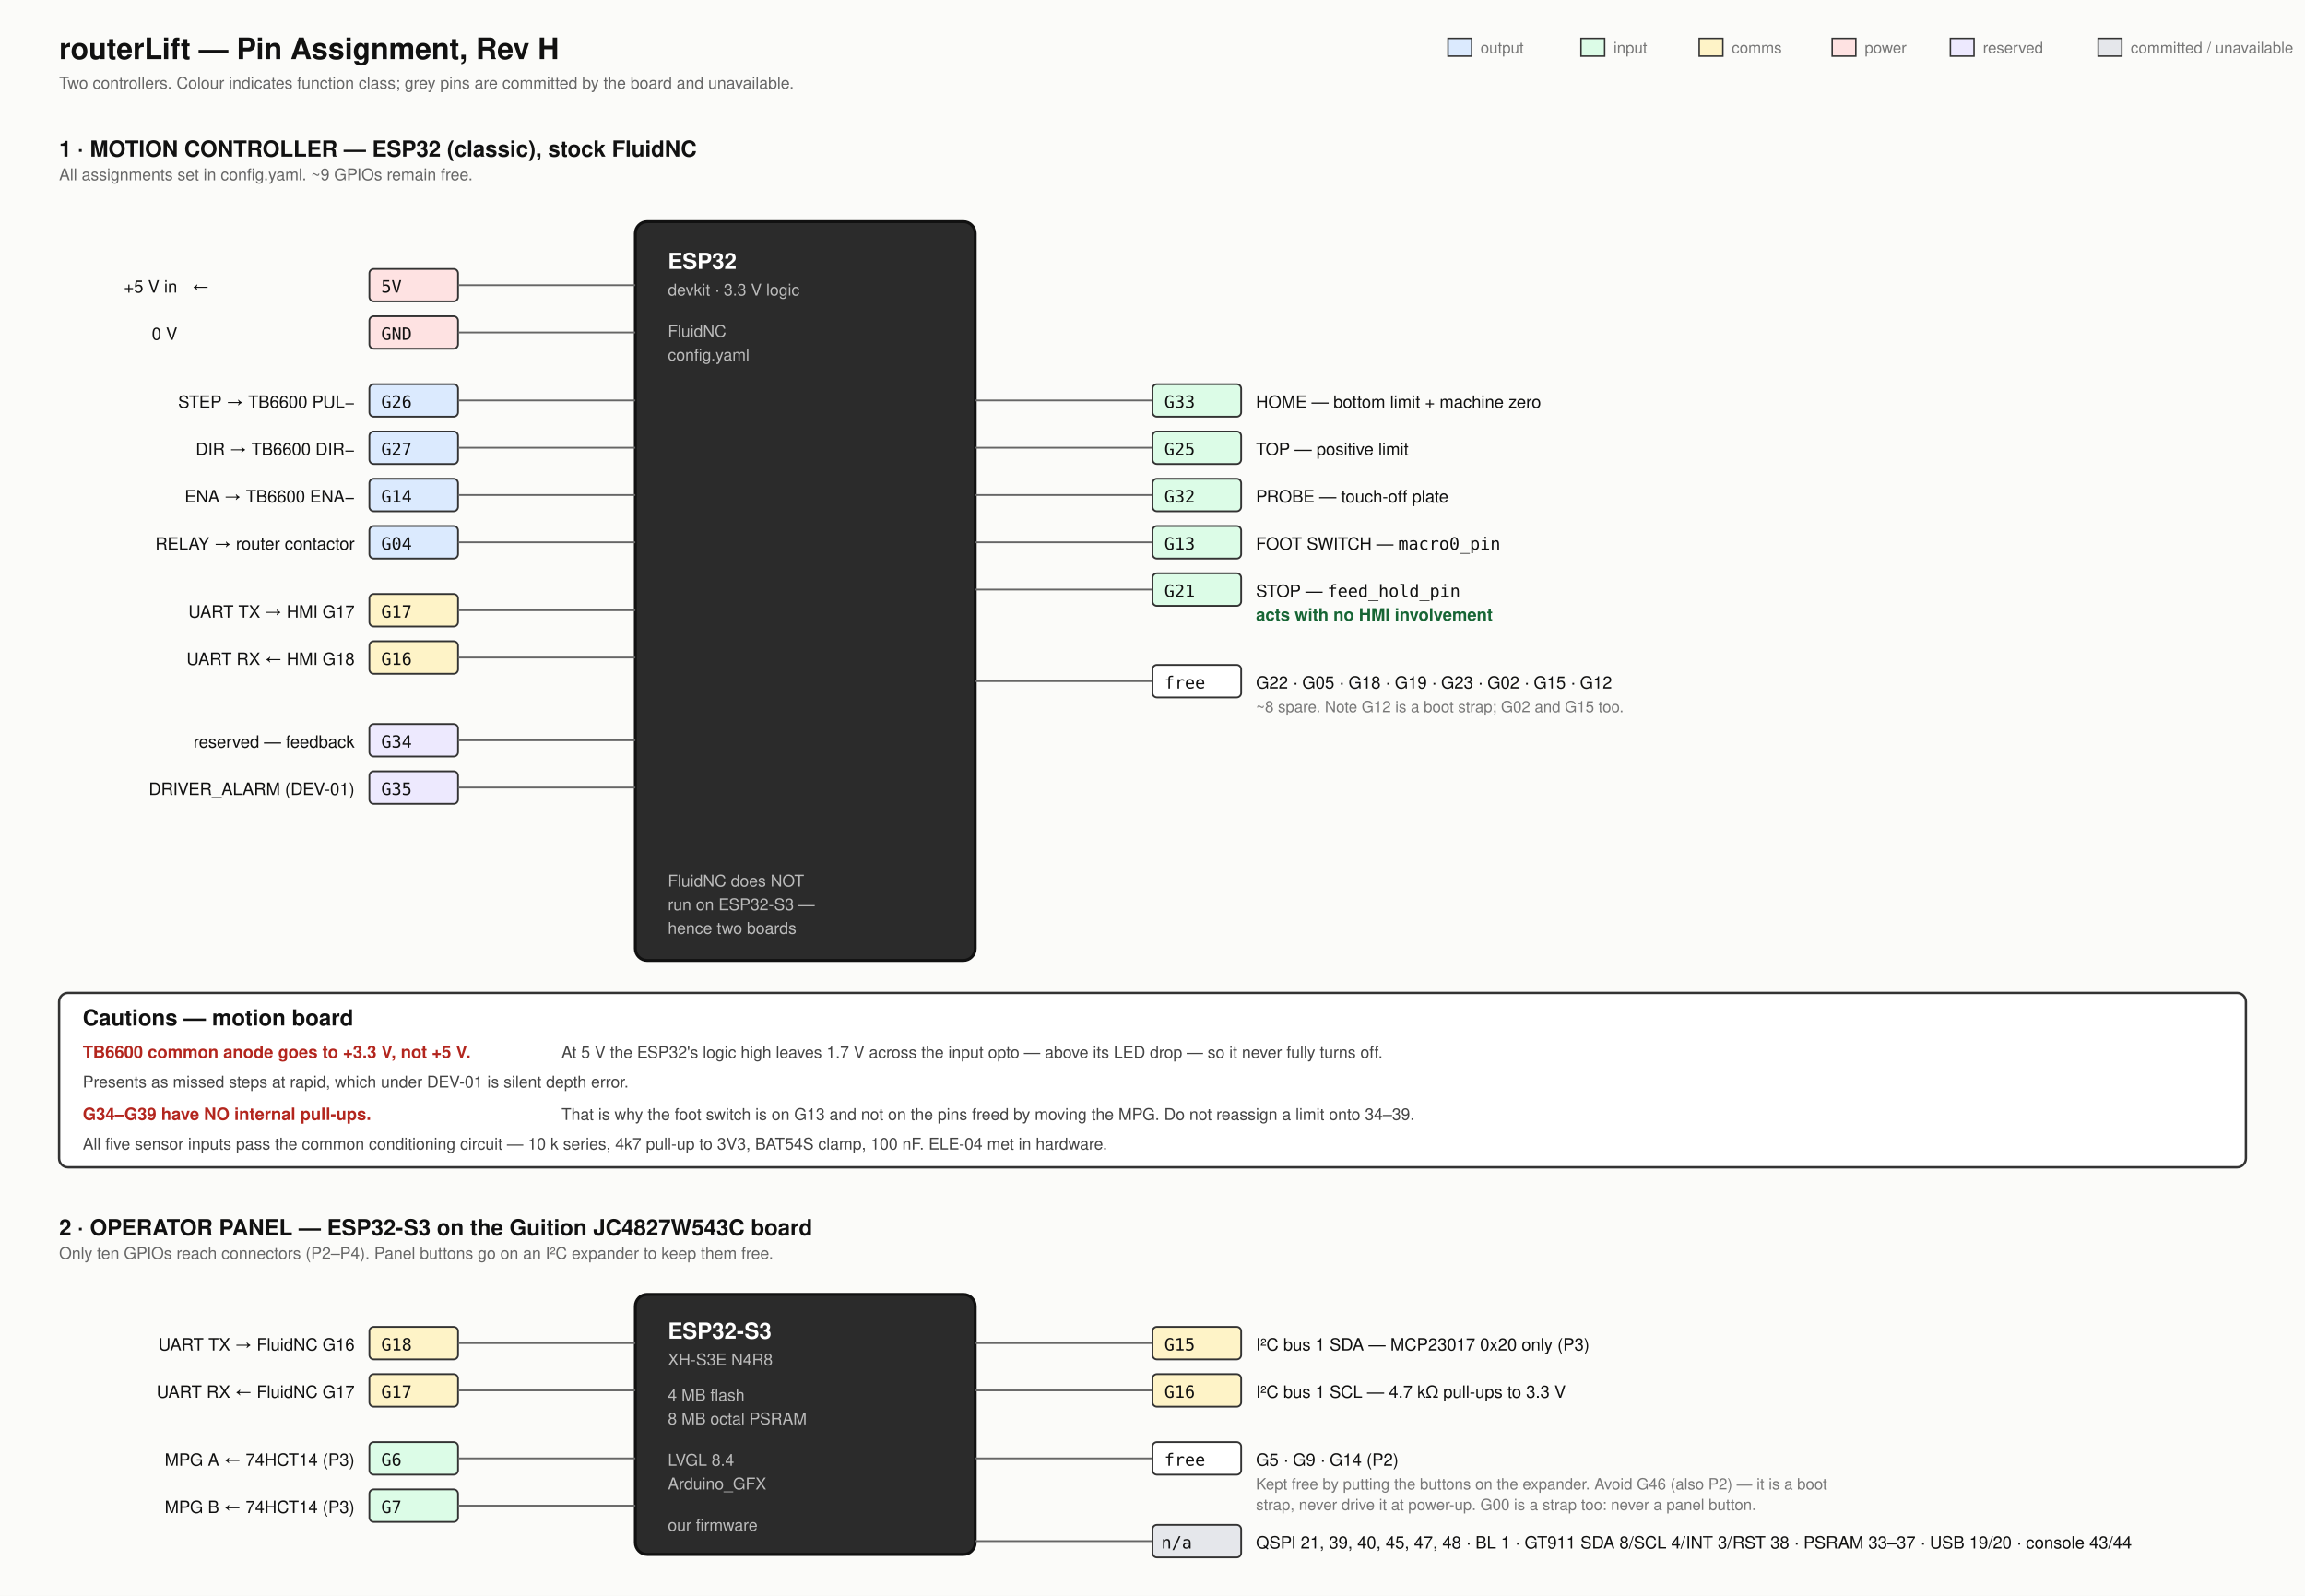
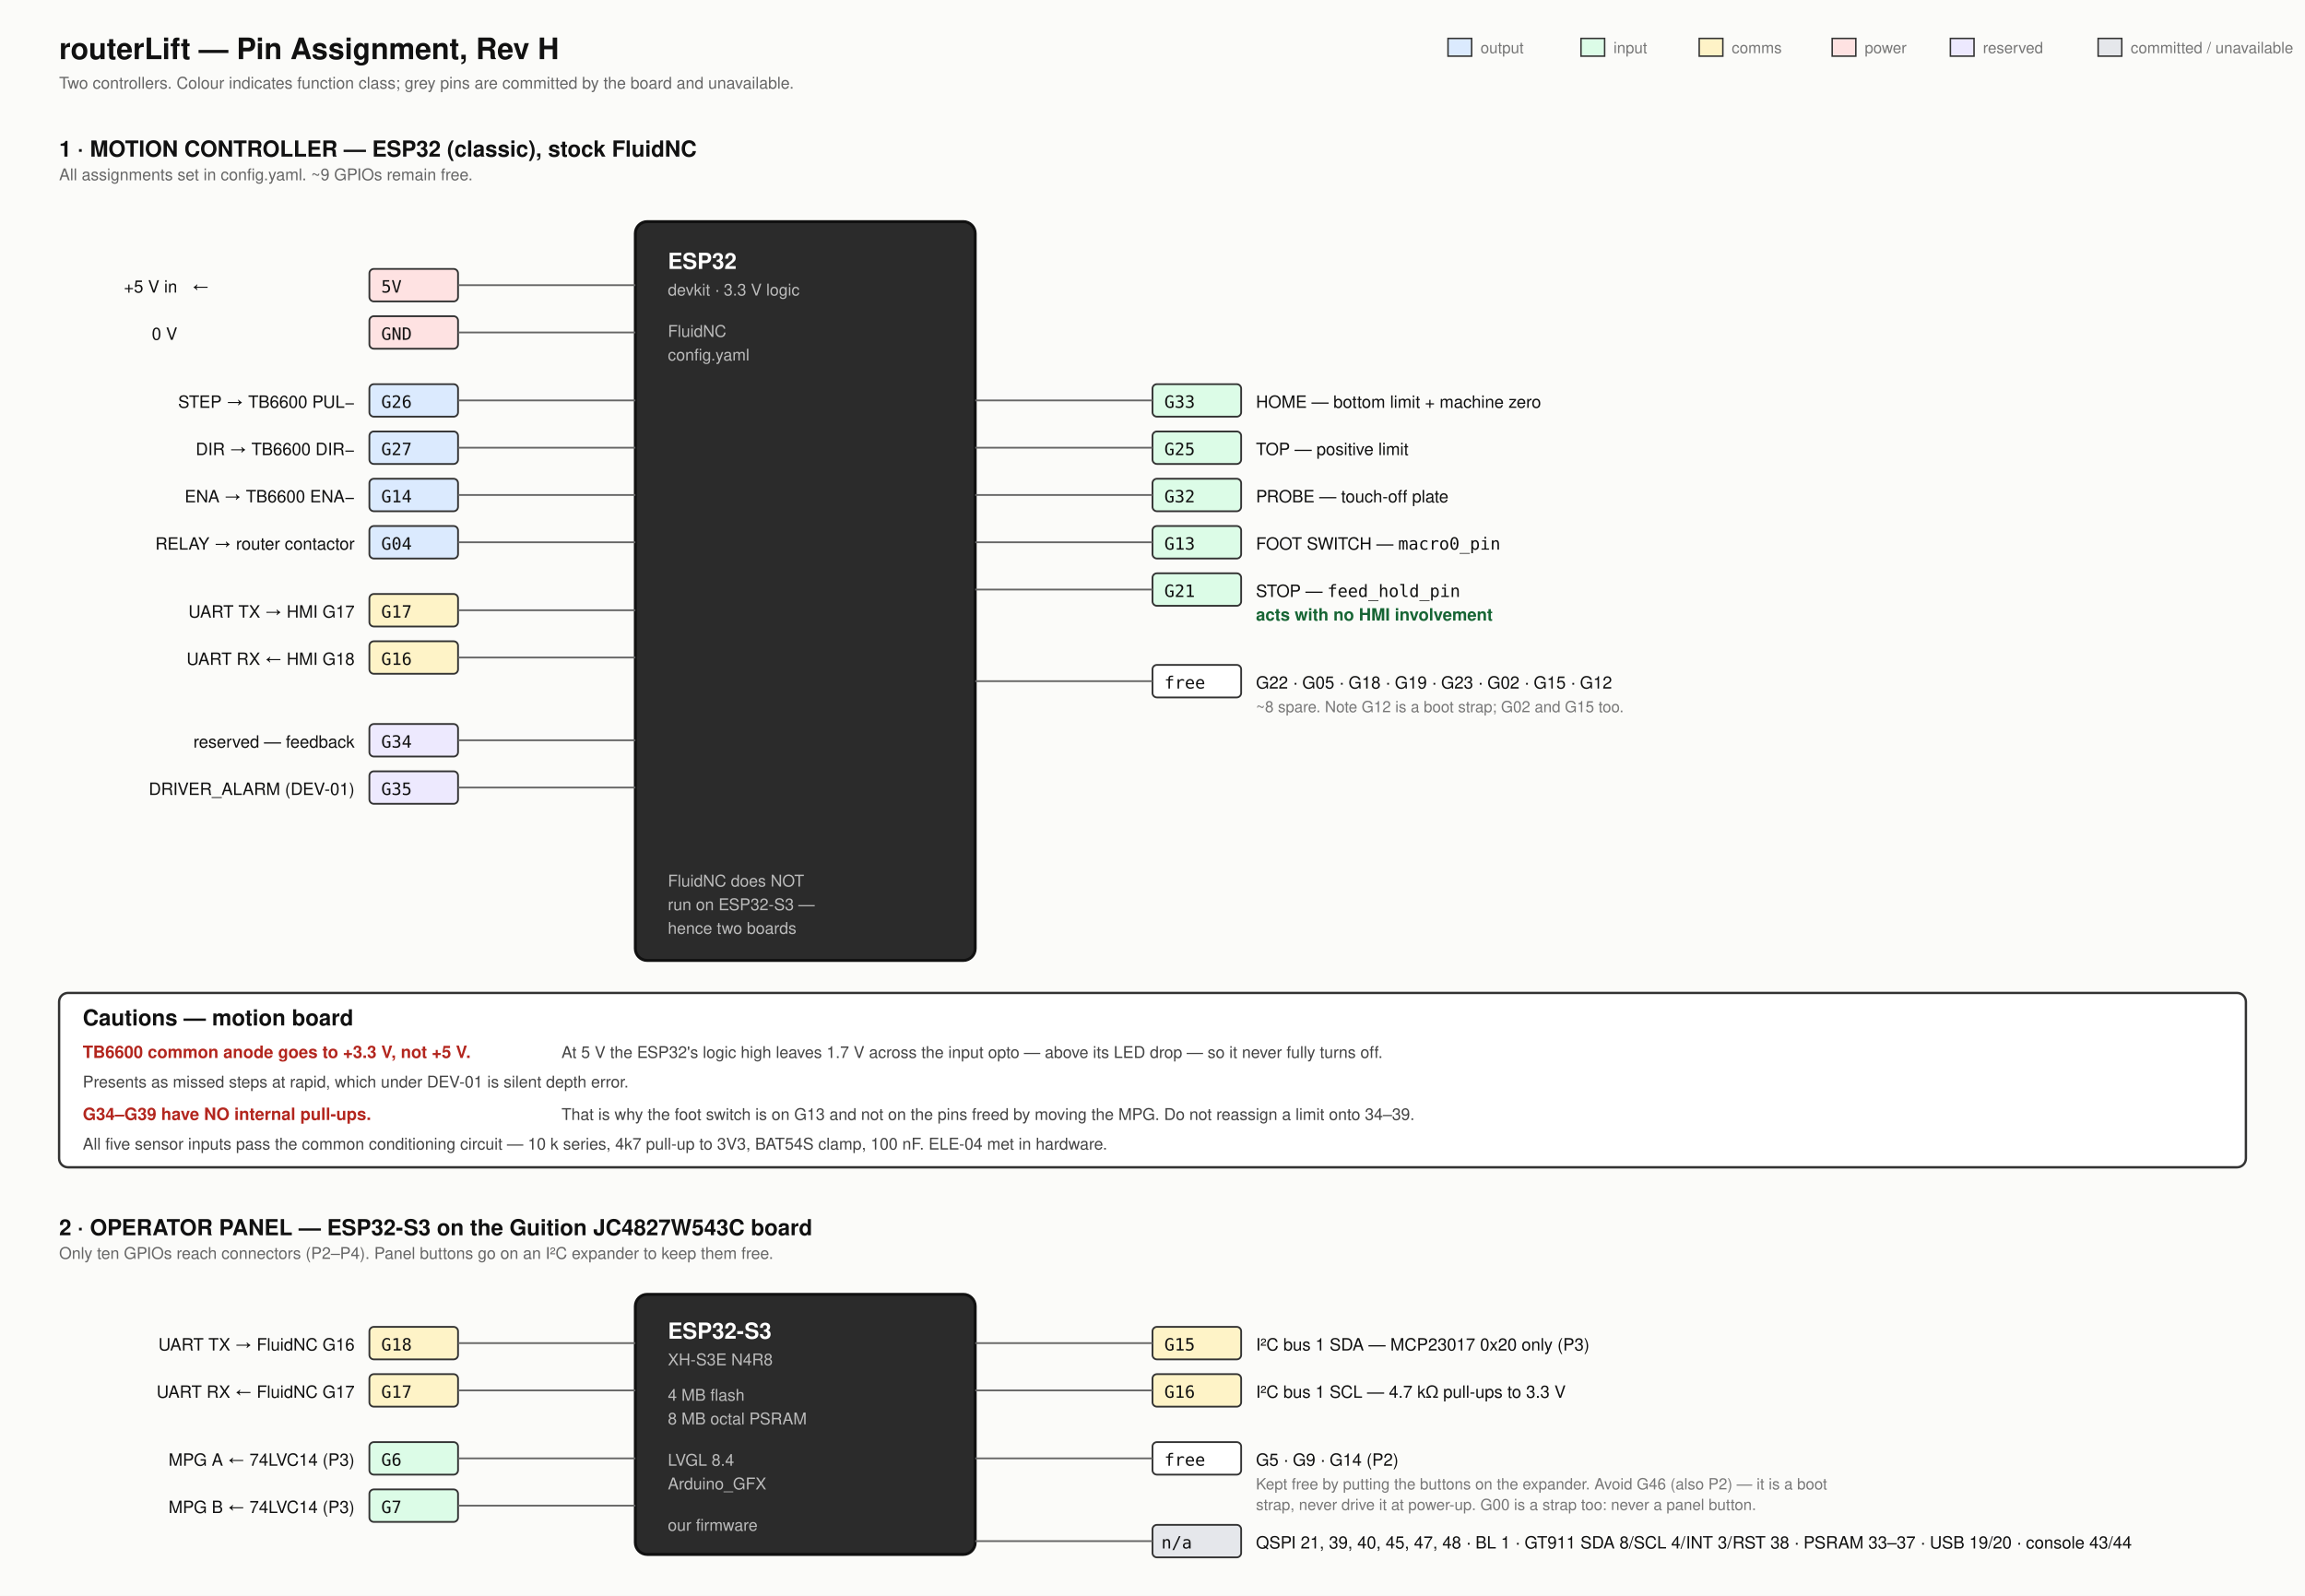
<svg xmlns="http://www.w3.org/2000/svg" viewBox="0 0 1560 1080" width="1560" height="1080" font-family="Helvetica, Arial, sans-serif">
  <style>
  .bg{fill:#fbfbf9}
  .chip{fill:#2b2b2b;stroke:#111;stroke-width:2;rx:8}
  .chiptxt{fill:#fff;font-size:15px;font-weight:700}
  .chipsub{fill:#bbb;font-size:11px}
  .pinbox{stroke:#333;stroke-width:1.2;rx:3}
  .pn{font-size:11.5px;font-family:ui-monospace,Menlo,Consolas,monospace;fill:#111}
  .fn{font-size:11.5px;fill:#111}
  .lead{stroke:#666;stroke-width:1.2}
  .ttl{font-size:20px;font-weight:700;fill:#111}
  .hdr{font-size:15px;font-weight:700;fill:#111}
  .sub{font-size:11px;fill:#666}
  .tiny{font-size:10.5px;fill:#777}
  .note{font-size:11px;fill:#444}
  .warn{font-size:11.5px;fill:#b3261e;font-weight:700}
  .ok{font-size:11.5px;fill:#166534;font-weight:700}
  .box{fill:#fff;stroke:#333;stroke-width:1.6;rx:6}
</style>
  <rect class="bg" x="0" y="0" width="1560" height="1080" />
  <text x="40" y="40" class="ttl">routerLift — Pin Assignment, Rev H</text>
  <text x="40" y="60" class="sub">Two controllers. Colour indicates function class; grey pins are committed by the board and unavailable.</text>
  <g transform="translate(980,26)">
    <rect x="0" y="0" width="16" height="12" fill="#dbeafe" stroke="#333" stroke-width="1" />
    <text x="22" y="10" class="tiny">output</text>
    <rect x="90" y="0" width="16" height="12" fill="#dcfce7" stroke="#333" stroke-width="1" />
    <text x="112" y="10" class="tiny">input</text>
    <rect x="170" y="0" width="16" height="12" fill="#fef3c7" stroke="#333" stroke-width="1" />
    <text x="192" y="10" class="tiny">comms</text>
    <rect x="260" y="0" width="16" height="12" fill="#fee2e2" stroke="#333" stroke-width="1" />
    <text x="282" y="10" class="tiny">power</text>
    <rect x="340" y="0" width="16" height="12" fill="#ede9fe" stroke="#333" stroke-width="1" />
    <text x="362" y="10" class="tiny">reserved</text>
    <rect x="440" y="0" width="16" height="12" fill="#e5e7eb" stroke="#333" stroke-width="1" />
    <text x="462" y="10" class="tiny">committed / unavailable</text>
  </g>
  <text x="40" y="106" class="hdr">1 · MOTION CONTROLLER — ESP32 (classic), stock FluidNC</text>
  <text x="40" y="122" class="sub">All assignments set in config.yaml. ~9 GPIOs remain free.</text>
  <rect class="chip" x="430" y="150" width="230" height="500" />
  <text x="452" y="182" class="chiptxt">ESP32</text>
  <text x="452" y="200" class="chipsub">devkit · 3.3 V logic</text>
  <text x="452" y="228" class="chipsub">FluidNC</text>
  <text x="452" y="244" class="chipsub">config.yaml</text>
  <text x="452" y="600" class="chipsub">FluidNC does NOT</text>
  <text x="452" y="616" class="chipsub">run on ESP32-S3 —</text>
  <text x="452" y="632" class="chipsub">hence two boards</text>
  <g>
    <rect class="pinbox" x="250" y="182" width="60" height="22" fill="#fee2e2" />
    <text x="258" y="198" class="pn">5V</text>
    <line class="lead" x1="310" y1="193" x2="430" y2="193" />
    <text x="120" y="198" class="fn" text-anchor="end">+5 V in</text>
    <text x="130" y="198" class="fn">←</text>
    <rect class="pinbox" x="250" y="214" width="60" height="22" fill="#fee2e2" />
    <text x="258" y="230" class="pn">GND</text>
    <line class="lead" x1="310" y1="225" x2="430" y2="225" />
    <text x="120" y="230" class="fn" text-anchor="end">0 V</text>
    <rect class="pinbox" x="250" y="260" width="60" height="22" fill="#dbeafe" />
    <text x="258" y="276" class="pn">G26</text>
    <line class="lead" x1="310" y1="271" x2="430" y2="271" />
    <text x="240" y="276" class="fn" text-anchor="end">STEP → TB6600 PUL−</text>
    <rect class="pinbox" x="250" y="292" width="60" height="22" fill="#dbeafe" />
    <text x="258" y="308" class="pn">G27</text>
    <line class="lead" x1="310" y1="303" x2="430" y2="303" />
    <text x="240" y="308" class="fn" text-anchor="end">DIR → TB6600 DIR−</text>
    <rect class="pinbox" x="250" y="324" width="60" height="22" fill="#dbeafe" />
    <text x="258" y="340" class="pn">G14</text>
    <line class="lead" x1="310" y1="335" x2="430" y2="335" />
    <text x="240" y="340" class="fn" text-anchor="end">ENA → TB6600 ENA−</text>
    <rect class="pinbox" x="250" y="356" width="60" height="22" fill="#dbeafe" />
    <text x="258" y="372" class="pn">G04</text>
    <line class="lead" x1="310" y1="367" x2="430" y2="367" />
    <text x="240" y="372" class="fn" text-anchor="end">RELAY → router contactor</text>
    <rect class="pinbox" x="250" y="402" width="60" height="22" fill="#fef3c7" />
    <text x="258" y="418" class="pn">G17</text>
    <line class="lead" x1="310" y1="413" x2="430" y2="413" />
    <text x="240" y="418" class="fn" text-anchor="end">UART TX → HMI G17</text>
    <rect class="pinbox" x="250" y="434" width="60" height="22" fill="#fef3c7" />
    <text x="258" y="450" class="pn">G16</text>
    <line class="lead" x1="310" y1="445" x2="430" y2="445" />
    <text x="240" y="450" class="fn" text-anchor="end">UART RX ← HMI G18</text>
    <rect class="pinbox" x="250" y="490" width="60" height="22" fill="#ede9fe" />
    <text x="258" y="506" class="pn">G34</text>
    <line class="lead" x1="310" y1="501" x2="430" y2="501" />
    <text x="240" y="506" class="fn" text-anchor="end">reserved — feedback</text>
    <rect class="pinbox" x="250" y="522" width="60" height="22" fill="#ede9fe" />
    <text x="258" y="538" class="pn">G35</text>
    <line class="lead" x1="310" y1="533" x2="430" y2="533" />
    <text x="240" y="538" class="fn" text-anchor="end">DRIVER_ALARM (DEV-01)</text>
  </g>
  <g>
    <rect class="pinbox" x="780" y="260" width="60" height="22" fill="#dcfce7" />
    <text x="788" y="276" class="pn">G33</text>
    <line class="lead" x1="660" y1="271" x2="780" y2="271" />
    <text x="850" y="276" class="fn">HOME — bottom limit + machine zero</text>
    <rect class="pinbox" x="780" y="292" width="60" height="22" fill="#dcfce7" />
    <text x="788" y="308" class="pn">G25</text>
    <line class="lead" x1="660" y1="303" x2="780" y2="303" />
    <text x="850" y="308" class="fn">TOP — positive limit</text>
    <rect class="pinbox" x="780" y="324" width="60" height="22" fill="#dcfce7" />
    <text x="788" y="340" class="pn">G32</text>
    <line class="lead" x1="660" y1="335" x2="780" y2="335" />
    <text x="850" y="340" class="fn">PROBE — touch-off plate</text>
    <rect class="pinbox" x="780" y="356" width="60" height="22" fill="#dcfce7" />
    <text x="788" y="372" class="pn">G13</text>
    <line class="lead" x1="660" y1="367" x2="780" y2="367" />
    <text x="850" y="372" class="fn">FOOT SWITCH — <tspan font-family="ui-monospace,Menlo,monospace">macro0_pin</tspan>
    </text>
    <rect class="pinbox" x="780" y="388" width="60" height="22" fill="#dcfce7" />
    <text x="788" y="404" class="pn">G21</text>
    <line class="lead" x1="660" y1="399" x2="780" y2="399" />
    <text x="850" y="404" class="fn">STOP — <tspan font-family="ui-monospace,Menlo,monospace">feed_hold_pin</tspan>
    </text>
    <text x="850" y="420" class="ok">acts with no HMI involvement</text>
    <rect class="pinbox" x="780" y="450" width="60" height="22" fill="#fff" />
    <text x="788" y="466" class="pn">free</text>
    <line class="lead" x1="660" y1="461" x2="780" y2="461" />
    <text x="850" y="466" class="fn">G22 · G05 · G18 · G19 · G23 · G02 · G15 · G12</text>
    <text x="850" y="482" class="tiny">~8 spare. Note G12 is a boot strap; G02 and G15 too.</text>
  </g>
  <rect class="box" x="40" y="672" width="1480" height="118" />
  <text x="56" y="694" class="hdr">Cautions — motion board</text>
  <text x="56" y="716" class="warn">TB6600 common anode goes to +3.3 V, not +5 V.</text>
  <text x="380" y="716" class="note">At 5 V the ESP32's logic high leaves 1.7 V across the input opto — above its LED drop — so it never fully turns off.</text>
  <text x="56" y="736" class="note">Presents as missed steps at rapid, which under DEV-01 is silent depth error.</text>
  <text x="56" y="758" class="warn">G34–G39 have NO internal pull-ups.</text>
  <text x="380" y="758" class="note">That is why the foot switch is on G13 and not on the pins freed by moving the MPG. Do not reassign a limit onto 34–39.</text>
  <text x="56" y="778" class="note">All five sensor inputs pass the common conditioning circuit — 10 k series, 4k7 pull-up to 3V3, BAT54S clamp, 100 nF. ELE-04 met in hardware.</text>
  <text x="40" y="836" class="hdr">2 · OPERATOR PANEL — ESP32-S3 on the Guition JC4827W543C board</text>
  <text x="40" y="852" class="sub">Only ten GPIOs reach connectors (P2–P4). Panel buttons go on an I²C expander to keep them free.</text>
  <rect class="chip" x="430" y="876" width="230" height="176" />
  <text x="452" y="906" class="chiptxt">ESP32-S3</text>
  <text x="452" y="924" class="chipsub">XH-S3E N4R8</text>
  <text x="452" y="948" class="chipsub">4 MB flash</text>
  <text x="452" y="964" class="chipsub">8 MB octal PSRAM</text>
  <text x="452" y="992" class="chipsub">LVGL 8.4</text>
  <text x="452" y="1008" class="chipsub">Arduino_GFX</text>
  <text x="452" y="1036" class="chipsub">our firmware</text>
  <g>
    <rect class="pinbox" x="250" y="898" width="60" height="22" fill="#fef3c7" />
    <text x="258" y="914" class="pn">G18</text>
    <line class="lead" x1="310" y1="909" x2="430" y2="909" />
    <text x="240" y="914" class="fn" text-anchor="end">UART TX → FluidNC G16</text>
    <rect class="pinbox" x="250" y="930" width="60" height="22" fill="#fef3c7" />
    <text x="258" y="946" class="pn">G17</text>
    <line class="lead" x1="310" y1="941" x2="430" y2="941" />
    <text x="240" y="946" class="fn" text-anchor="end">UART RX ← FluidNC G17</text>
    <rect class="pinbox" x="250" y="976" width="60" height="22" fill="#dcfce7" />
    <text x="258" y="992" class="pn">G6</text>
    <line class="lead" x1="310" y1="987" x2="430" y2="987" />
-     <text x="240" y="992" class="fn" text-anchor="end">MPG A ← 74HCT14 (P3)</text>
+     <text x="240" y="992" class="fn" text-anchor="end">MPG A ← 74LVC14 (P3)</text>
    <rect class="pinbox" x="250" y="1008" width="60" height="22" fill="#dcfce7" />
    <text x="258" y="1024" class="pn">G7</text>
    <line class="lead" x1="310" y1="1019" x2="430" y2="1019" />
-     <text x="240" y="1024" class="fn" text-anchor="end">MPG B ← 74HCT14 (P3)</text>
+     <text x="240" y="1024" class="fn" text-anchor="end">MPG B ← 74LVC14 (P3)</text>
  </g>
  <g>
    <rect class="pinbox" x="780" y="898" width="60" height="22" fill="#fef3c7" />
    <text x="788" y="914" class="pn">G15</text>
    <line class="lead" x1="660" y1="909" x2="780" y2="909" />
    <text x="850" y="914" class="fn">I²C bus 1 SDA — MCP23017 0x20 only (P3)</text>
    <rect class="pinbox" x="780" y="930" width="60" height="22" fill="#fef3c7" />
    <text x="788" y="946" class="pn">G16</text>
    <line class="lead" x1="660" y1="941" x2="780" y2="941" />
    <text x="850" y="946" class="fn">I²C bus 1 SCL — 4.7 kΩ pull-ups to 3.3 V</text>
    <rect class="pinbox" x="780" y="976" width="60" height="22" fill="#fff" />
    <text x="788" y="992" class="pn">free</text>
    <line class="lead" x1="660" y1="987" x2="780" y2="987" />
    <text x="850" y="992" class="fn">G5 · G9 · G14 (P2)</text>
    <text x="850" y="1008" class="tiny">Kept free by putting the buttons on the expander. Avoid G46 (also P2) — it is a boot</text>
    <text x="850" y="1022" class="tiny">strap, never drive it at power-up. G00 is a strap too: never a panel button.</text>
    <rect class="pinbox" x="780" y="1032" width="60" height="22" fill="#e5e7eb" />
    <text x="786" y="1048" class="pn">n/a</text>
    <line class="lead" x1="660" y1="1043" x2="780" y2="1043" />
    <text x="850" y="1048" class="fn">QSPI 21, 39, 40, 45, 47, 48 · BL 1 · GT911 SDA 8/SCL 4/INT 3/RST 38 · PSRAM 33–37 · USB 19/20 · console 43/44</text>
  </g>
</svg>
